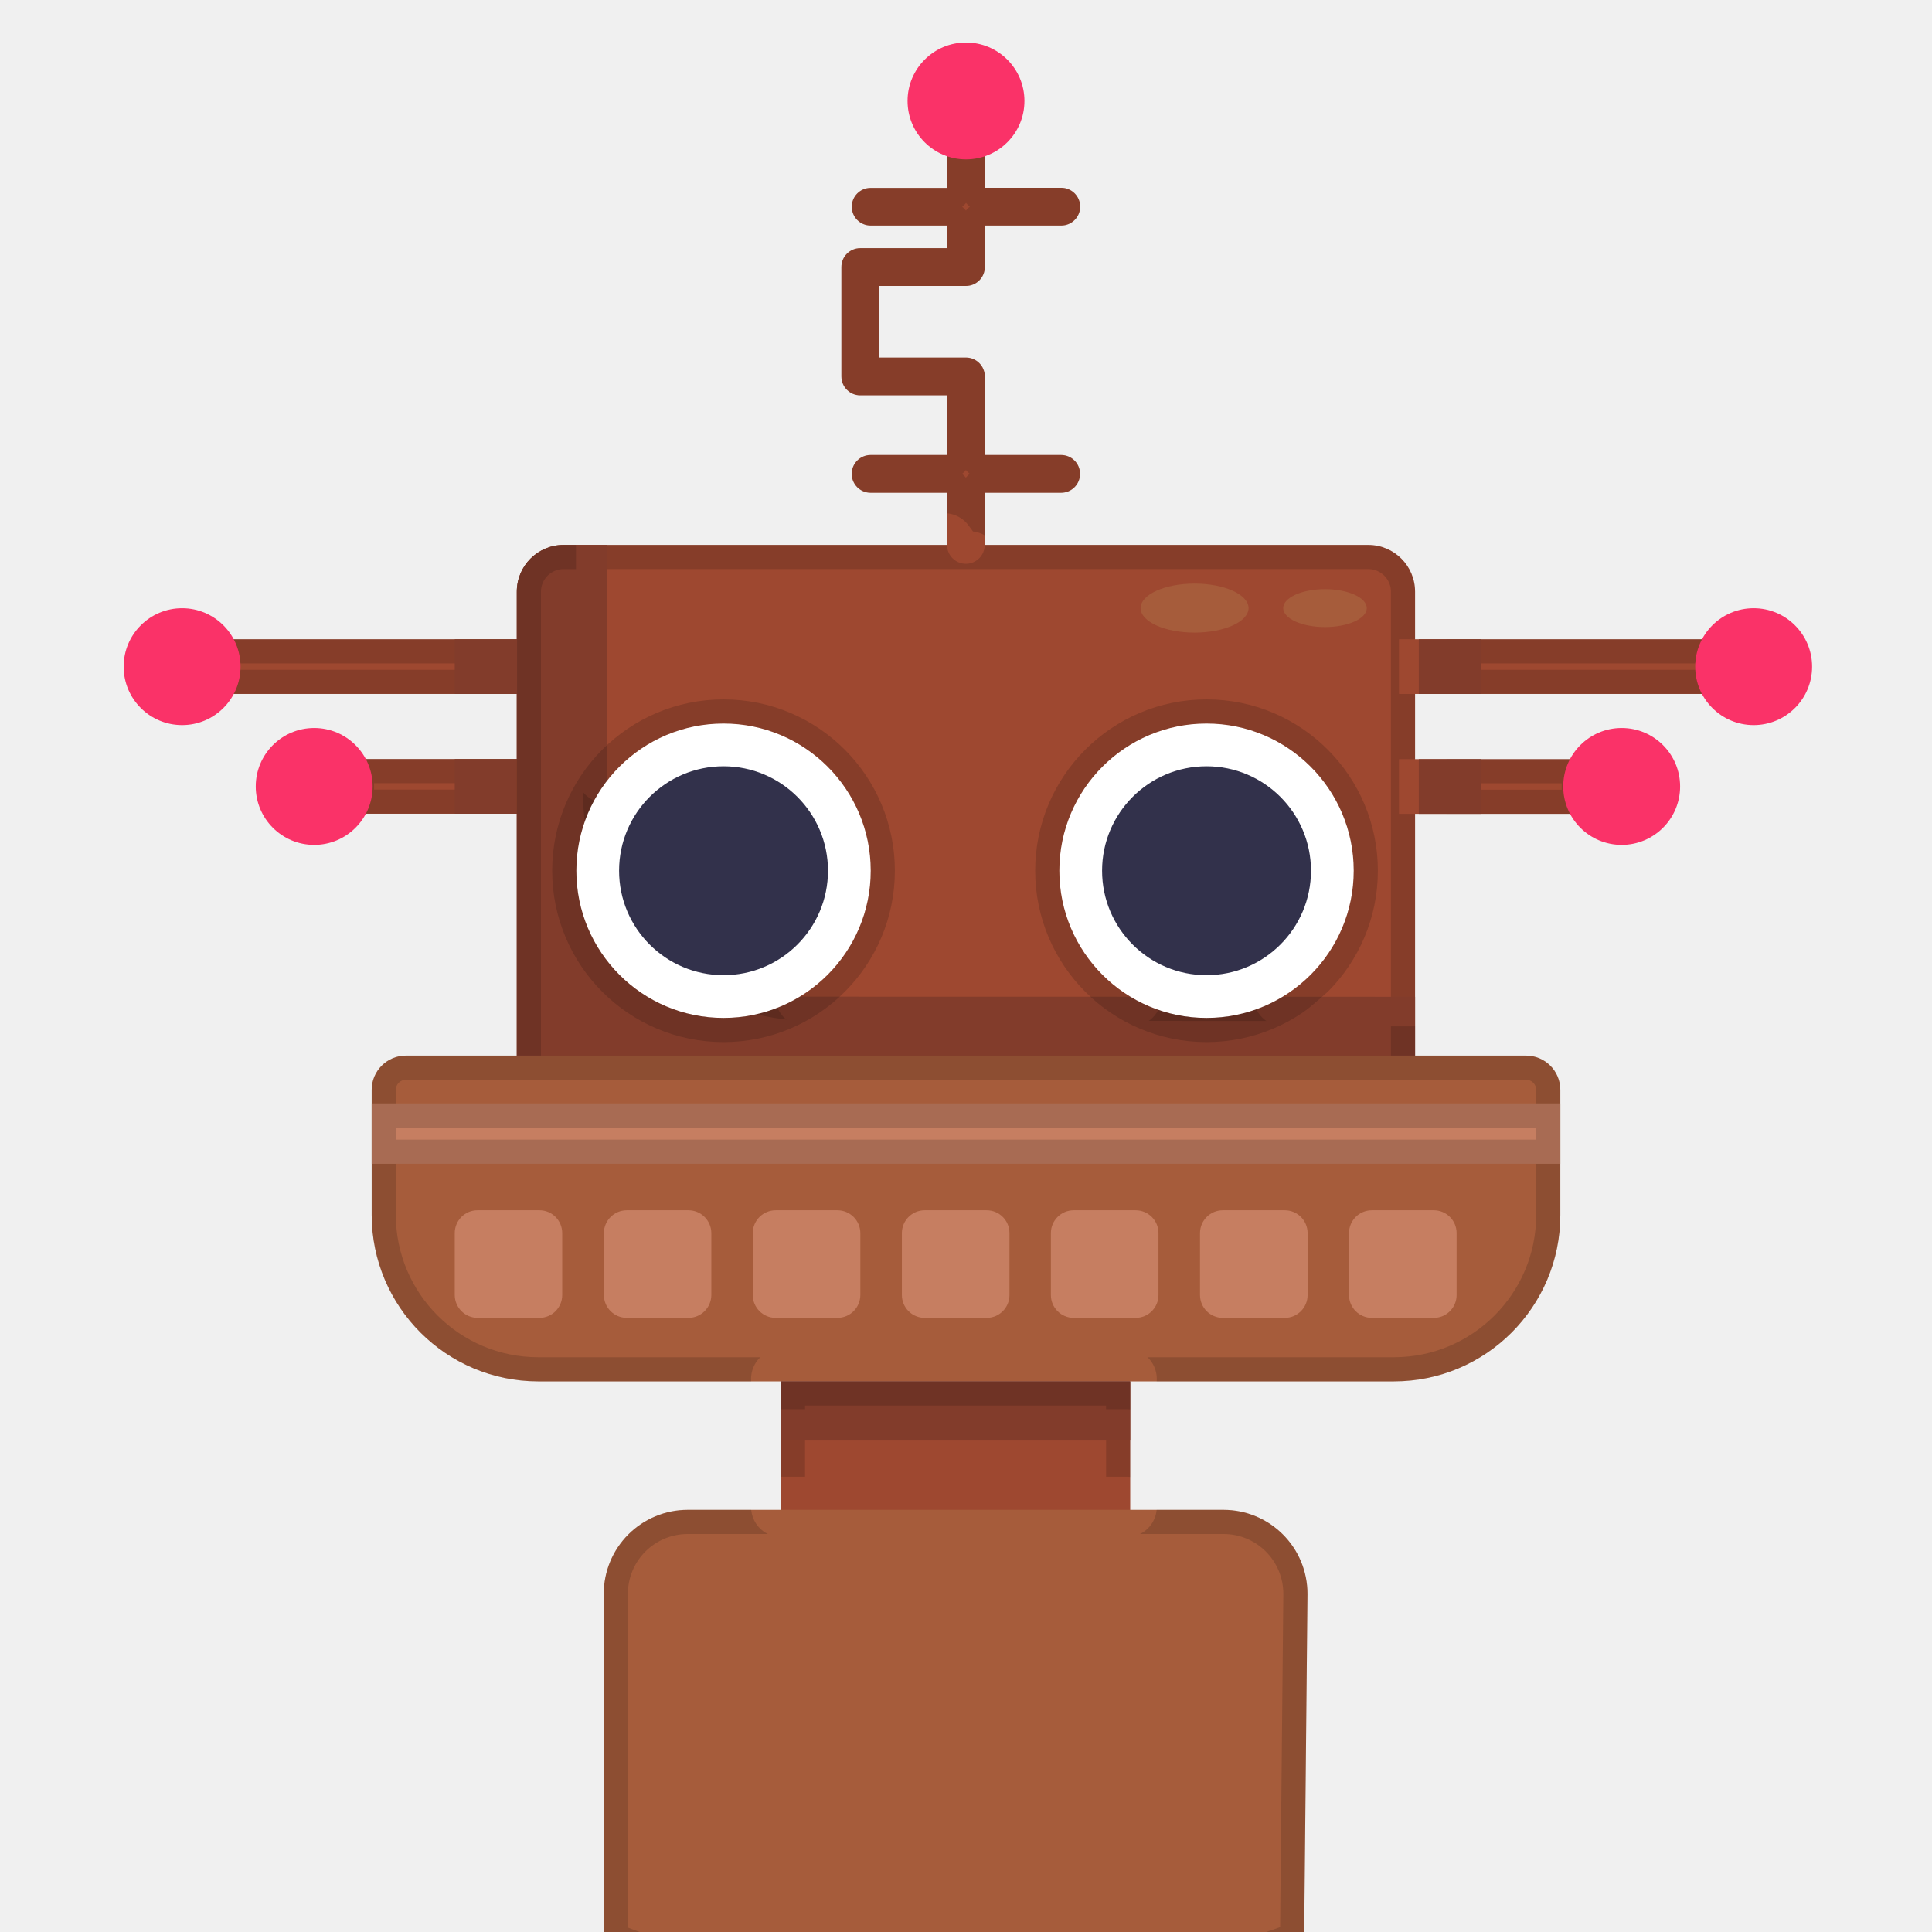
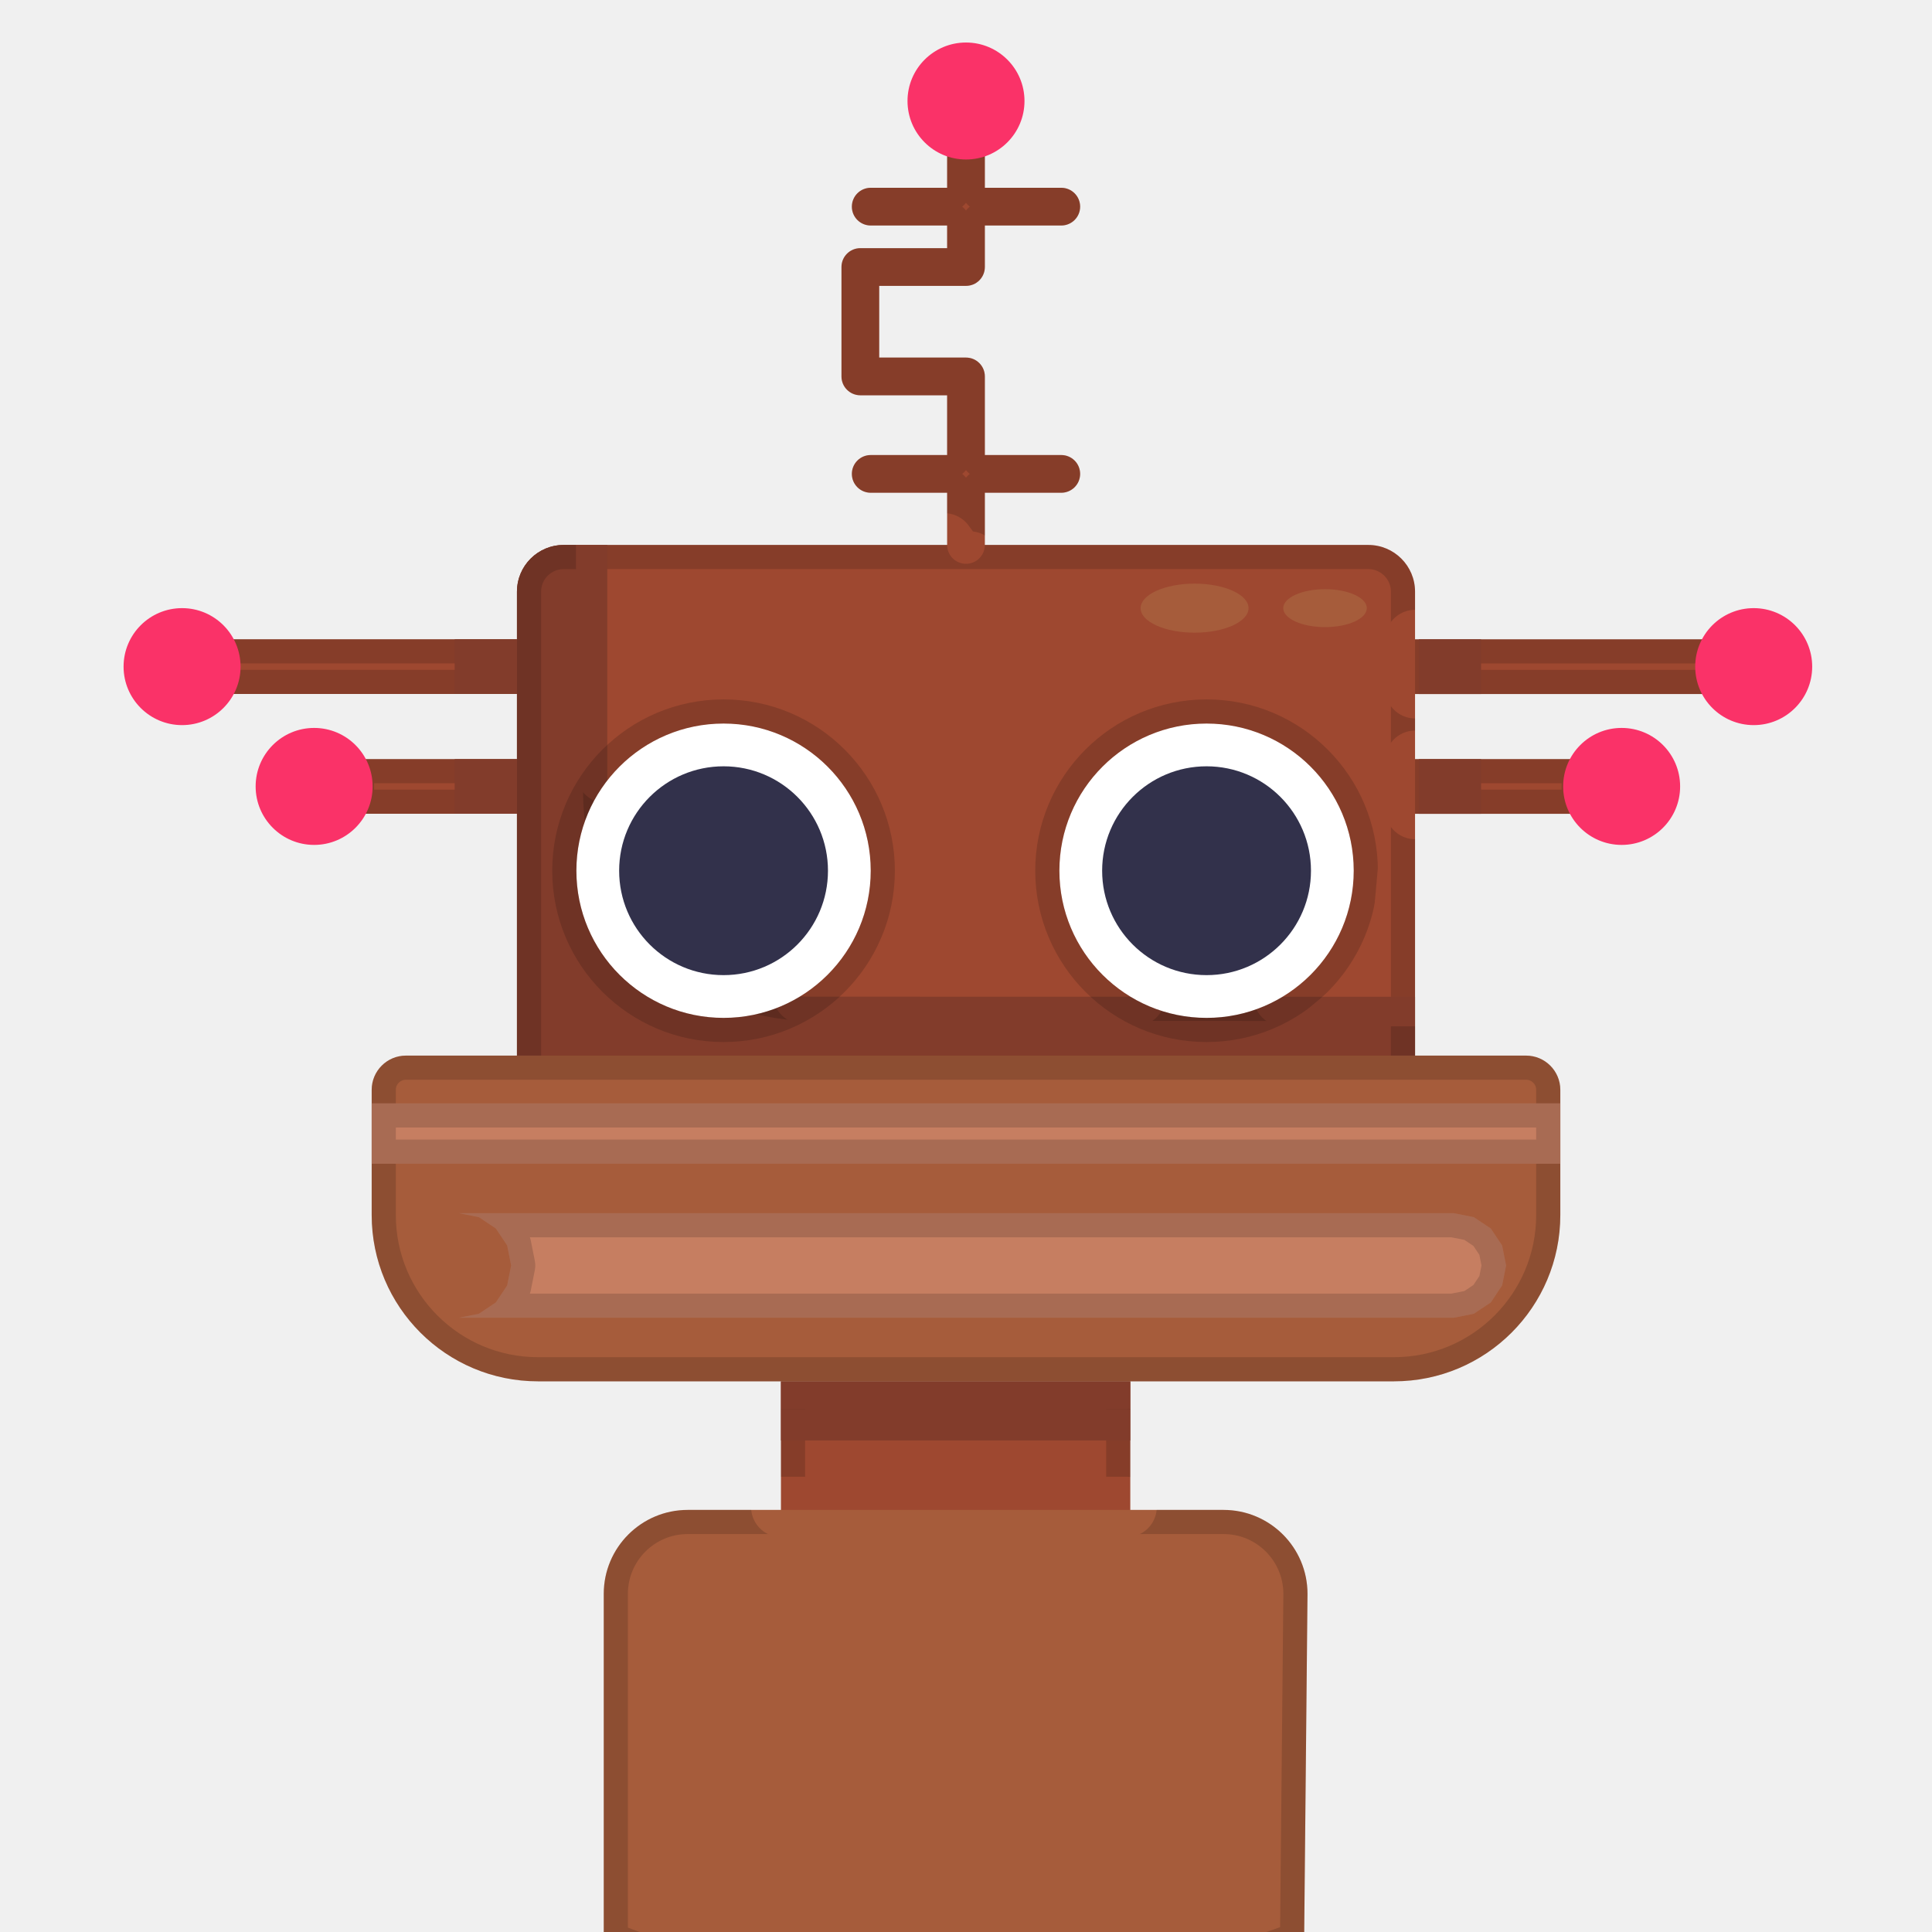
- <svg xmlns="http://www.w3.org/2000/svg" id="Layer_1" viewBox="0 0 160 160">
-   <style>.abc{stroke:#000}.abc,.abk,.abl{fill:none;stroke-linejoin:round}.abl{stroke:#000;stroke-opacity:.15;stroke-width:4}.abc,.abk{stroke-width:5;stroke-linecap:round}.abk{stroke:#fff}.cls-1{fill:#fa3268}.cls-2{fill:#32314b}.cls-3{fill:#c67e61}.cls-6{fill:#a65c3b}.cls-7{fill:#823c2b}</style>
-   <g id="Avatars">
-     <g id="Artboard">
-       <g id="Robots">
-         <g id="Robot-Avatars_25">
-           <g id="Icons">
-             <g fill="#9e4830">
-               <rect id="ab0" width="15.47" height="4.53" x="28.98" y="62.86" />
-             </g>
-             <mask id="am0" width="240" height="240" x="-40" y="-40" maskUnits="userSpaceOnUse">
-               <use fill="#fff" href="#ab0" />
-             </mask>
-             <use class="abl" href="#ab0" mask="url(#am0)" />
-             <rect id="Rectangle-2" width="5.16" height="4.53" x="37.66" y="62.86" class="cls-7" />
-             <circle id="Oval" cx="26.02" cy="65.13" r="4.84" class="cls-1" />
-             <g fill="#9e4830">
-               <rect id="ab3" width="27.19" height="4.53" x="17.27" y="52.94" />
-             </g>
-             <mask id="am3" width="240" height="240" x="-40" y="-40" maskUnits="userSpaceOnUse">
-               <use fill="#fff" href="#ab3" />
-             </mask>
-             <use class="abl" href="#ab3" mask="url(#am3)" />
-             <g fill="#9e4830">
-               <path id="ab4" d="M46.68 45.13h66.64a3.87 3.87 0 0 1 3.87 3.87v40.66H42.8V49a3.87 3.87 0 0 1 3.87-3.87" />
-             </g>
-             <mask id="am4" width="240" height="240" x="-40" y="-40" maskUnits="userSpaceOnUse">
-               <use fill="#fff" href="#ab4" />
-             </mask>
-             <use class="abl" href="#ab4" mask="url(#am4)" />
-             <g fill="#823c2b">
-               <path id="ab5" d="M117.19 82.55v7.1H42.8V49a3.87 3.87 0 0 1 3.87-3.87h3.61v20.54c0 9.31 7.56 16.87 16.88 16.87z" />
-             </g>
-             <mask id="am5" width="240" height="240" x="-40" y="-40" maskUnits="userSpaceOnUse">
-               <use fill="#fff" href="#ab5" />
-               <polyline points="50.2,45.0 50.2,64.0" class="abc" />
-               <polyline points="66.7,82.5 93.7,82.5" class="abc" />
-               <polyline points="106.3,82.5 117.0,82.5" class="abc" />
-             </mask>
-             <use class="abl" href="#ab5" mask="url(#am5)" />
-             <g fill="#a65c3b">
-               <path id="ab6" d="M33.62 87.42h92.76a2.84 2.84 0 0 1 2.84 2.84v10.36c0 7.6-6.17 13.78-13.78 13.78H44.56a13.8 13.8 0 0 1-13.78-13.78V90.26a2.84 2.84 0 0 1 2.84-2.84" />
-             </g>
-             <mask id="am6" width="240" height="240" x="-40" y="-40" maskUnits="userSpaceOnUse">
-               <use fill="#fff" href="#ab6" />
-               <polyline points="93.3,114.2 64.7,114.2" class="abc" />
-             </mask>
-             <use class="abl" href="#ab6" mask="url(#am6)" />
-             <g fill="#fff">
-               <circle id="ab7" cx="59.92" cy="72.11" r="12.19" />
-             </g>
-             <mask id="ao7" width="240" height="240" x="-40" y="-40" maskUnits="userSpaceOnUse">
-               <polyline points="61.3,84.2 58.3,84.2 54.0,82.8 48.8,77.7 47.5,70.7 50.0,64.5" class="abk" />
-               <polyline points="50.2,64.3 53.3,61.5 57.3,59.8 63.3,60.2 68.8,63.7 71.5,68.3 71.8,74.3 69.8,79.0 66.0,82.5" class="abk" />
-               <polyline points="65.7,82.5 61.3,84.2" class="abk" />
-               <use href="#ab7" />
-             </mask>
-             <use class="abl" href="#ab7" mask="url(#ao7)" />
-             <circle id="Oval-3" cx="59.92" cy="72.11" r="8.65" class="cls-2" />
-             <g fill="#fff">
-               <circle id="ab9" cx="99.92" cy="72.11" r="12.19" />
-             </g>
-             <mask id="ao9" width="240" height="240" x="-40" y="-40" maskUnits="userSpaceOnUse">
-               <polyline points="101.3,84.2 98.3,84.2 93.8,82.7" class="abk" />
-               <polyline points="93.7,82.5 88.8,77.7 87.5,70.7 89.8,64.7 93.3,61.5 97.3,59.8 102.0,59.8 105.7,61.2 108.8,63.7 111.2,67.3 111.8,69.7 111.5,75.7 109.8,79.0 105.7,82.5" class="abk" />
-               <polyline points="105.5,82.7 101.3,84.2" class="abk" />
-               <use href="#ab9" />
-             </mask>
-             <use class="abl" href="#ab9" mask="url(#ao9)" />
-             <circle id="Oval-5" cx="99.92" cy="72.11" r="8.65" class="cls-2" />
-             <path id="Rectangle-4" d="M39.54 100.23h5.14c1.04 0 1.88.85 1.88 1.89v5.13c0 1.04-.84 1.89-1.89 1.89h-5.13a1.9 1.9 0 0 1-1.88-1.9v-5.12c0-1.04.84-1.89 1.88-1.89" class="cls-3" />
-             <path id="Rectangle-5" d="M51.89 100.23h5.13a1.9 1.9 0 0 1 1.89 1.89v5.13a1.9 1.9 0 0 1-1.9 1.89H51.9a1.9 1.9 0 0 1-1.89-1.9v-5.12a1.9 1.9 0 0 1 1.89-1.89" class="cls-3" />
-             <path id="Rectangle-6" d="M64.23 100.23h5.13a1.9 1.9 0 0 1 1.89 1.89v5.13a1.9 1.9 0 0 1-1.89 1.89h-5.13a1.9 1.9 0 0 1-1.89-1.9v-5.12a1.9 1.9 0 0 1 1.9-1.89" class="cls-3" />
-             <rect id="Rectangle-7" width="8.91" height="8.91" x="74.69" y="100.23" class="cls-3" rx="1.89" ry="1.89" />
-             <rect id="Rectangle-8" width="8.91" height="8.91" x="87.03" y="100.23" class="cls-3" rx="1.89" ry="1.89" />
-             <rect id="Rectangle-9" width="8.91" height="8.91" x="99.38" y="100.23" class="cls-3" rx="1.89" ry="1.89" />
-             <rect id="Rectangle-10" width="8.91" height="8.91" x="111.72" y="100.23" class="cls-3" rx="1.89" ry="1.89" />
-             <g fill="#c67e61">
-               <rect id="ab18" width="98.44" height="5" x="30.78" y="91.38" />
-             </g>
-             <mask id="am18" width="240" height="240" x="-40" y="-40" maskUnits="userSpaceOnUse">
-               <use fill="#fff" href="#ab18" />
-             </mask>
-             <use class="abl" href="#ab18" mask="url(#am18)" />
-             <rect id="Rectangle-12" width="5.16" height="4.53" x="37.66" y="52.94" class="cls-7" />
-             <circle id="Oval-6" cx="15.08" cy="55.21" r="4.84" class="cls-1" />
-             <g fill="#9e4830">
-               <rect id="ab21" width="27.19" height="4.53" x="115.86" y="52.94" />
-             </g>
-             <mask id="am21" width="240" height="240" x="-40" y="-40" maskUnits="userSpaceOnUse">
-               <use fill="#fff" href="#ab21" />
-               <polyline points="117.3,57.2 115.8,57.0 115.8,53.0 117.3,52.8" class="abc" />
-             </mask>
-             <use class="abl" href="#ab21" mask="url(#am21)" />
-             <rect id="Rectangle-14" width="5.16" height="4.53" x="117.5" y="52.94" class="cls-7" />
-             <g fill="#9e4830">
-               <rect id="ab23" width="15.47" height="4.53" x="115.86" y="62.87" />
-             </g>
-             <mask id="am23" width="240" height="240" x="-40" y="-40" maskUnits="userSpaceOnUse">
-               <use fill="#fff" href="#ab23" />
-               <polyline points="117.3,67.2 115.8,67.0 115.8,63.0 117.3,62.8" class="abc" />
-             </mask>
-             <use class="abl" href="#ab23" mask="url(#am23)" />
-             <rect id="Rectangle-16" width="5.16" height="4.53" x="117.5" y="62.87" class="cls-7" />
-             <circle id="Oval-7" cx="145.23" cy="55.21" r="4.84" class="cls-1" />
-             <circle id="Oval-8" cx="134.3" cy="65.13" r="4.84" class="cls-1" />
-             <g fill="#9e4830">
-               <path id="ab27" d="M87.9 37.68h-6.34v-6.5c0-.87-.7-1.57-1.56-1.57h-7.19v-5.93H80c.86 0 1.56-.7 1.56-1.57v-3.43h6.33a1.56 1.56 0 1 0 0-3.13h-6.33V9.66a1.56 1.56 0 0 0-3.12 0v5.9H72.1a1.56 1.56 0 1 0 0 3.12h6.33v1.87h-7.19c-.86 0-1.56.7-1.56 1.56v9.06c0 .87.7 1.57 1.56 1.57h7.19v4.94H72.1a1.56 1.56 0 1 0 0 3.13h6.33v4.32a1.56 1.56 0 0 0 3.12 0v-4.32h6.33a1.56 1.56 0 1 0 0-3.13" />
-             </g>
-             <mask id="am27" width="240" height="240" x="-40" y="-40" maskUnits="userSpaceOnUse">
-               <use fill="#fff" href="#ab27" />
-               <polyline points="80.3,46.5 79.3,46.5 78.2,45.0" class="abc" />
-             </mask>
-             <use class="abl" href="#ab27" mask="url(#am27)" />
-             <ellipse id="Oval-9" cx="98.93" cy="50.36" class="cls-6" rx="4.47" ry="2.03" />
-             <ellipse id="Oval-10" cx="109.73" cy="50.36" class="cls-6" rx="3.46" ry="1.57" />
-             <g fill="#9e4830">
-               <rect id="ab30" width="28.93" height="10.68" x="64.67" y="114.4" />
-             </g>
-             <mask id="am30" width="240" height="240" x="-40" y="-40" maskUnits="userSpaceOnUse">
-               <use fill="#fff" href="#ab30" />
-               <polyline points="93.3,124.8 64.7,124.8" class="abc" />
-             </mask>
-             <use class="abl" href="#ab30" mask="url(#am30)" />
-             <g fill="#a65c3b">
-               <path id="ab31" d="M108 161c-18.83 7.08-39.34 7.52-58 0v-29a6.95 6.95 0 0 1 6.95-6.96h44.38a6.95 6.95 0 0 1 6.95 6.96z" />
-             </g>
-             <mask id="am31" width="240" height="240" x="-40" y="-40" maskUnits="userSpaceOnUse">
-               <use fill="#fff" href="#ab31" />
-               <polyline points="64.7,124.8 93.3,124.8" class="abc" />
-             </mask>
-             <use class="abl" href="#ab31" mask="url(#am31)" />
-             <g fill="#823c2b">
-               <rect id="ab32" width="28.93" height="4.9" x="64.67" y="114.4" />
-             </g>
-             <mask id="am32" width="240" height="240" x="-40" y="-40" maskUnits="userSpaceOnUse">
-               <use fill="#fff" href="#ab32" />
-               <polyline points="93.3,119.2 64.7,119.2" class="abc" />
-             </mask>
-             <use class="abl" href="#ab32" mask="url(#am32)" />
-             <circle id="Oval-11" cx="80" cy="8.36" r="4.84" class="cls-1" />
-           </g>
-         </g>
-       </g>
-     </g>
+ <svg xmlns="http://www.w3.org/2000/svg" viewBox="0 0 160 160">
+   <style>.abl{fill:none;stroke:#000;stroke-opacity:0.15;stroke-width:4;stroke-linejoin:round}.abc,.abk{fill:none;stroke:#000;stroke-width:5;stroke-linecap:round;stroke-linejoin:round}.abk{stroke:#fff}.abm{stroke-opacity:0.35}</style>
+   <defs>
+     <style>.s0{fill:#9e4830}.s1{fill:#a65c3b}.s2{fill:#823c2b}.s3{fill:#fa3268}.s4{fill:#c67e61}.s5{fill:#ffffff}.s6{fill:#32314b}.s7{fill:#27273d}</style>
+   </defs>
+   <g fill="#9e4830">
+     <path d="M64.675 125.08C64.675 125.08 64.675 114.395 64.675 114.395C64.675 114.395 93.606 114.395 93.606 114.395C93.606 114.395 93.606 125.08 93.606 125.08C93.606 125.08 64.675 125.08 64.675 125.08Z" id="ab0" />
  </g>
+   <mask id="am0" maskUnits="userSpaceOnUse" x="-40" y="-40" width="240" height="240">
+     <use href="#ab0" fill="#fff" />
+     <polyline class="abc" points="93.3,124.8 64.7,124.8" />
+   </mask>
+   <use class="abl" href="#ab0" mask="url(#am0)" />
+   <g fill="#a65c3b">
+     <path d="M108 161.001C89.174 168.084 68.657 168.519 50 161.001C50 161.001 50 131.997 50 131.997C50 128.157 53.113 125.045 56.953 125.045C56.953 125.045 101.329 125.045 101.329 125.045C105.169 125.045 108.282 128.157 108.282 131.997C108.282 131.997 108 161.001 108 161.001Z" id="ab1" />
+   </g>
+   <mask id="am1" maskUnits="userSpaceOnUse" x="-40" y="-40" width="240" height="240">
+     <use href="#ab1" fill="#fff" />
+     <polyline class="abc" points="64.7,124.8 93.3,124.8" />
+   </mask>
+   <use class="abl" href="#ab1" mask="url(#am1)" />
+   <g fill="#823c2b">
+     <path d="M64.675 119.292C64.675 119.292 64.675 114.396 64.675 114.396C64.675 114.396 93.606 114.396 93.606 114.396C93.606 114.396 93.606 119.292 93.606 119.292C93.606 119.292 64.675 119.292 64.675 119.292Z" id="ab2" />
+   </g>
+   <mask id="am2" maskUnits="userSpaceOnUse" x="-40" y="-40" width="240" height="240">
+     <use href="#ab2" fill="#fff" />
+     <polyline class="abc" points="93.3,119.2 64.7,119.2" />
+     <polyline class="abc" points="64.7,114.2 93.3,114.2" />
+   </mask>
+   <use class="abl" href="#ab2" mask="url(#am2)" />
+   <g fill="#9e4830">
+     <path d="M115.859 57.476C115.859 57.476 115.859 52.945 115.859 52.945C115.859 52.945 143.047 52.945 143.047 52.945C143.047 52.945 143.047 57.476 143.047 57.476C143.047 57.476 115.859 57.476 115.859 57.476Z" id="ab3" />
+   </g>
+   <mask id="am3" maskUnits="userSpaceOnUse" x="-40" y="-40" width="240" height="240">
+     <use href="#ab3" fill="#fff" />
+   </mask>
+   <use class="abl" href="#ab3" mask="url(#am3)" />
+   <path class="s2" d="M117.5 57.476C117.5 57.476 117.5 52.945 117.5 52.945C117.5 52.945 122.656 52.945 122.656 52.945C122.656 52.945 122.656 57.476 122.656 57.476C122.656 57.476 117.5 57.476 117.5 57.476Z" />
+   <path class="s3" d="M140.39 55.207C140.39 52.532 142.559 50.363 145.234 50.363C147.909 50.363 150.078 52.532 150.078 55.207C150.078 57.882 147.909 60.051 145.234 60.051C142.559 60.051 140.39 57.882 140.39 55.207Z" />
+   <g fill="#9e4830">
+     <path d="M115.859 67.397C115.859 67.397 115.859 62.866 115.859 62.866C115.859 62.866 131.329 62.866 131.329 62.866C131.329 62.866 131.329 67.397 131.329 67.397C131.329 67.397 115.859 67.397 115.859 67.397Z" id="ab6" />
+   </g>
+   <mask id="am6" maskUnits="userSpaceOnUse" x="-40" y="-40" width="240" height="240">
+     <use href="#ab6" fill="#fff" />
+   </mask>
+   <use class="abl" href="#ab6" mask="url(#am6)" />
+   <path class="s2" d="M117.5 67.397C117.5 67.397 117.5 62.866 117.5 62.866C117.5 62.866 122.656 62.866 122.656 62.866C122.656 62.866 122.656 67.397 122.656 67.397C122.656 67.397 117.5 67.397 117.5 67.397Z" />
+   <path class="s3" d="M129.453 65.128C129.453 62.453 131.622 60.284 134.297 60.284C136.972 60.284 139.141 62.453 139.141 65.128C139.141 67.803 136.972 69.972 134.297 69.972C131.622 69.972 129.453 67.803 129.453 65.128Z" />
+   <g fill="#9e4830">
+     <path d="M28.983 67.394C28.983 67.394 28.983 62.863 28.983 62.863C28.983 62.863 44.453 62.863 44.453 62.863C44.453 62.863 44.453 67.394 44.453 67.394C44.453 67.394 28.983 67.394 28.983 67.394Z" id="ab9" />
+   </g>
+   <mask id="am9" maskUnits="userSpaceOnUse" x="-40" y="-40" width="240" height="240">
+     <use href="#ab9" fill="#fff" />
+   </mask>
+   <use class="abl" href="#ab9" mask="url(#am9)" />
+   <path class="s2" d="M37.656 67.394C37.656 67.394 37.656 62.863 37.656 62.863C37.656 62.863 42.812 62.863 42.812 62.863C42.812 62.863 42.812 67.394 42.812 67.394C42.812 67.394 37.656 67.394 37.656 67.394Z" />
+   <path class="s3" d="M21.171 65.128C21.171 62.453 23.34 60.284 26.015 60.284C28.69 60.284 30.859 62.453 30.859 65.128C30.859 67.803 28.69 69.972 26.015 69.972C23.34 69.972 21.171 67.803 21.171 65.128Z" />
+   <g fill="#9e4830">
+     <path d="M17.265 57.473C17.265 57.473 17.265 52.942 17.265 52.942C17.265 52.942 44.453 52.942 44.453 52.942C44.453 52.942 44.453 57.473 44.453 57.473C44.453 57.473 17.265 57.473 17.265 57.473Z" id="ab12" />
+   </g>
+   <mask id="am12" maskUnits="userSpaceOnUse" x="-40" y="-40" width="240" height="240">
+     <use href="#ab12" fill="#fff" />
+   </mask>
+   <use class="abl" href="#ab12" mask="url(#am12)" />
+   <path class="s2" d="M37.656 57.473C37.656 57.473 37.656 52.942 37.656 52.942C37.656 52.942 42.812 52.942 42.812 52.942C42.812 52.942 42.812 57.473 42.812 57.473C42.812 57.473 37.656 57.473 37.656 57.473Z" />
+   <path class="s3" d="M10.234 55.207C10.234 52.532 12.403 50.363 15.078 50.363C17.753 50.363 19.922 52.532 19.922 55.207C19.922 57.882 17.753 60.051 15.078 60.051C12.403 60.051 10.234 57.882 10.234 55.207Z" />
+   <g fill="#9e4830">
+     <path d="M46.681 45.13C46.681 45.13 113.319 45.13 113.319 45.13C115.456 45.13 117.188 46.863 117.188 48.999C117.188 48.999 117.188 89.658 117.188 89.658C117.188 89.658 42.812 89.658 42.812 89.658C42.812 89.658 42.812 48.999 42.812 48.999C42.812 46.863 44.544 45.13 46.681 45.13Z" id="ab15" />
+   </g>
+   <mask id="am15" maskUnits="userSpaceOnUse" x="-40" y="-40" width="240" height="240">
+     <use href="#ab15" fill="#fff" />
+     <polyline class="abc" points="117.2,53.0 117.2,57.0" />
+     <polyline class="abc" points="117.2,63.0 117.2,67.0" />
+   </mask>
+   <use class="abl" href="#ab15" mask="url(#am15)" />
+   <g fill="#823c2b">
+     <path d="M117.188 82.549C117.188 82.549 117.188 89.658 117.188 89.658C117.188 89.658 42.812 89.658 42.812 89.658C42.812 89.658 42.812 48.996 42.812 48.996C42.812 47.97 43.22 46.986 43.946 46.261C44.672 45.536 45.655 45.129 46.681 45.13C46.681 45.13 50.291 45.13 50.291 45.13C50.291 45.13 50.291 65.666 50.291 65.666C50.291 74.985 57.846 82.539 67.166 82.539C67.166 82.539 117.188 82.549 117.188 82.549Z" id="ab16" />
+   </g>
+   <mask id="am16" maskUnits="userSpaceOnUse" x="-40" y="-40" width="240" height="240">
+     <use href="#ab16" fill="#fff" />
+     <polyline class="abc" points="50.2,45.0 50.2,64.0" />
+     <polyline class="abc" points="66.5,82.3 94.0,82.5" />
+     <polyline class="abc" points="106.3,82.5 117.0,82.5" />
+   </mask>
+   <use class="abl" href="#ab16" mask="url(#am16)" />
+   <g fill="#a65c3b">
+     <path d="M33.619 87.42C33.619 87.42 126.381 87.42 126.381 87.42C127.948 87.42 129.219 88.69 129.219 90.257C129.219 90.257 129.219 100.622 129.219 100.622C129.219 108.229 123.052 114.396 115.444 114.396C115.444 114.396 44.556 114.396 44.556 114.396C36.948 114.396 30.781 108.229 30.781 100.622C30.781 100.622 30.781 90.257 30.781 90.257C30.781 88.69 32.052 87.42 33.619 87.42C33.619 87.42 33.619 87.42 33.619 87.42Z" id="ab17" />
+   </g>
+   <mask id="am17" maskUnits="userSpaceOnUse" x="-40" y="-40" width="240" height="240">
+     <use href="#ab17" fill="#fff" />
+   </mask>
+   <use class="abl" href="#ab17" mask="url(#am17)" />
+   <g fill="#c67e61">
+     <path d="M30.781 96.376C30.781 96.376 30.781 91.376 30.781 91.376C30.781 91.376 129.219 91.376 129.219 91.376C129.219 91.376 129.219 96.376 129.219 96.376C129.219 96.376 30.781 96.376 30.781 96.376Z" id="ab18" />
+   </g>
+   <mask id="am18" maskUnits="userSpaceOnUse" x="-40" y="-40" width="240" height="240">
+     <use href="#ab18" fill="#fff" />
+   </mask>
+   <use class="abl" href="#ab18" mask="url(#am18)" />
+   <g fill="#9e4830">
+     <path d="M87.89 37.684C87.89 37.684 81.562 37.684 81.562 37.684C81.562 37.684 81.562 31.175 81.562 31.175C81.562 30.312 80.863 29.612 80 29.612C80 29.612 72.812 29.612 72.812 29.612C72.812 29.612 72.812 23.675 72.812 23.675C72.812 23.675 80 23.675 80 23.675C80.863 23.675 81.562 22.976 81.562 22.113C81.562 22.113 81.562 18.676 81.562 18.676C81.562 18.676 87.89 18.676 87.89 18.676C88.753 18.676 89.453 17.977 89.453 17.114C89.453 16.251 88.753 15.551 87.89 15.551C87.89 15.551 81.562 15.551 81.562 15.551C81.562 15.551 81.562 9.664 81.562 9.664C81.562 8.801 80.863 8.102 80 8.102C79.137 8.102 78.437 8.801 78.437 9.664C78.437 9.664 78.437 15.551 78.437 15.551C78.437 15.551 72.109 15.551 72.109 15.551C71.246 15.551 70.547 16.251 70.547 17.114C70.547 17.977 71.246 18.676 72.109 18.676C72.109 18.676 78.437 18.676 78.437 18.676C78.437 18.676 78.437 20.551 78.437 20.551C78.437 20.551 71.25 20.551 71.25 20.551C70.387 20.551 69.687 21.25 69.687 22.113C69.687 22.113 69.687 31.175 69.687 31.175C69.687 32.038 70.387 32.737 71.25 32.737C71.25 32.737 78.437 32.737 78.437 32.737C78.437 32.737 78.437 37.684 78.437 37.684C78.437 37.684 72.109 37.684 72.109 37.684C71.246 37.684 70.547 38.383 70.547 39.246C70.547 40.109 71.246 40.808 72.109 40.808C72.109 40.808 78.437 40.808 78.437 40.808C78.437 40.808 78.437 45.13 78.437 45.13C78.437 45.993 79.137 46.692 80 46.692C80.863 46.692 81.562 45.993 81.562 45.13C81.562 45.13 81.562 40.808 81.562 40.808C81.562 40.808 87.89 40.808 87.89 40.808C88.753 40.808 89.453 40.109 89.453 39.246C89.453 38.383 88.753 37.684 87.89 37.684Z" id="ab19" />
+   </g>
+   <mask id="am19" maskUnits="userSpaceOnUse" x="-40" y="-40" width="240" height="240">
+     <use href="#ab19" fill="#fff" />
+     <polyline class="abc" points="80.3,46.5 79.3,46.5 78.2,45.0" />
+   </mask>
+   <use class="abl" href="#ab19" mask="url(#am19)" />
+   <path class="s1" d="M94.462 50.364C94.462 49.243 96.463 48.333 98.931 48.333C101.399 48.333 103.4 49.243 103.4 50.364C103.4 51.486 101.399 52.395 98.931 52.395C96.463 52.395 94.462 51.486 94.462 50.364Z" />
+   <path class="s1" d="M106.274 50.364C106.274 49.496 107.823 48.793 109.734 48.793C111.645 48.793 113.194 49.496 113.194 50.364C113.194 51.232 111.645 51.936 109.734 51.936C107.823 51.936 106.274 51.232 106.274 50.364Z" />
+   <path class="s3" d="M75.156 8.365C75.156 5.69 77.325 3.521 80 3.521C82.675 3.521 84.844 5.69 84.844 8.365C84.844 11.04 82.675 13.209 80 13.209C77.325 13.209 75.156 11.04 75.156 8.365Z" />
+   <g fill="#ffffff">
+     <path d="M47.734 72.109C47.734 65.378 53.191 59.921 59.922 59.921C66.653 59.921 72.11 65.378 72.11 72.109C72.11 78.84 66.653 84.297 59.922 84.297C53.191 84.297 47.734 78.84 47.734 72.109Z" id="ab23" />
+   </g>
+   <mask id="ao23" maskUnits="userSpaceOnUse" x="-40" y="-40" width="240" height="240">
+     <polyline class="abk" points="61.0,84.2 55.7,83.5 51.7,81.2 49.5,78.7 47.8,75.0 47.5,71.0 48.5,67.0 50.0,64.8" />
+     <polyline class="abk" points="50.2,64.7 52.3,62.2 57.3,59.8 64.3,60.5 68.5,63.3 71.5,68.3 71.8,74.3 69.5,79.3 66.3,82.2" />
+     <polyline class="abk" points="66.2,82.3 61.0,84.2" />
+     <use href="#ab23" fill="#000" />
+   </mask>
+   <use class="abl" href="#ab23" mask="url(#ao23)" />
+   <path class="s6" d="M51.275 72.109C51.275 67.334 55.146 63.462 59.922 63.462C64.698 63.462 68.569 67.334 68.569 72.109C68.569 76.885 64.698 80.756 59.922 80.756C55.146 80.756 51.275 76.885 51.275 72.109Z" />
+   <g fill="#ffffff">
+     <path d="M87.734 72.109C87.734 65.378 93.191 59.921 99.922 59.921C106.653 59.921 112.11 65.378 112.11 72.109C112.11 78.84 106.653 84.297 99.922 84.297C93.191 84.297 87.734 78.84 87.734 72.109Z" id="ab25" />
+   </g>
+   <mask id="ao25" maskUnits="userSpaceOnUse" x="-40" y="-40" width="240" height="240">
+     <polyline class="abk" points="101.0,84.2 96.7,83.8 94.2,82.7" />
+     <polyline class="abk" points="94.0,82.5 89.5,78.7 87.8,75.0 87.5,71.0 88.5,67.0 90.2,64.3 93.3,61.5 97.3,59.8 102.0,59.8 105.0,60.8 108.5,63.3 111.2,67.3 111.8,69.7 111.2,76.3 109.5,79.3 105.7,82.5" />
+     <polyline class="abk" points="105.5,82.7 101.0,84.2" />
+     <use href="#ab25" fill="#000" />
+   </mask>
+   <use class="abl" href="#ab25" mask="url(#ao25)" />
+   <path class="s6" d="M91.275 72.109C91.275 67.334 95.146 63.462 99.922 63.462C104.698 63.462 108.569 67.334 108.569 72.109C108.569 76.885 104.698 80.756 99.922 80.756C95.146 80.756 91.275 76.885 91.275 72.109Z" />
+   <g fill="#c67e61">
+     <path d="M38 109.13 L38.209 109.13 L38.813 109.13 L39.775 109.13 L41.06 109.13 L42.632 109.13 L44.456 109.13 L46.494 109.13 L48.712 109.13 L51.073 109.13 L53.541 109.13 L56.082 109.13 L58.658 109.13 L61.234 109.13 L63.775 109.13 L66.243 109.13 L68.604 109.13 L70.822 109.13 L72.86 109.13 L74.683 109.13 L76.255 109.13 L77.541 109.13 L78.503 109.13 L79.107 109.13 L79.316 109.13 L79.524 109.13 L80.124 109.13 L81.081 109.13 L82.359 109.13 L83.922 109.13 L85.735 109.13 L87.762 109.13 L89.967 109.13 L92.315 109.13 L94.77 109.13 L97.296 109.13 L99.858 109.13 L102.42 109.13 L104.946 109.13 L107.401 109.13 L109.749 109.13 L111.954 109.13 L113.981 109.13 L115.793 109.13 L117.357 109.13 L118.635 109.13 L119.592 109.13 L120.192 109.13 L120.4 109.13 L122.057 108.801 L123.462 107.862 L124.4 106.457 L124.73 104.8 L124.4 103.143 L123.462 101.738 L122.057 100.8 L120.4 100.47 L120.192 100.47 L119.592 100.47 L118.635 100.47 L117.357 100.47 L115.793 100.47 L113.981 100.47 L111.954 100.47 L109.749 100.47 L107.401 100.47 L104.946 100.47 L102.42 100.47 L99.858 100.47 L97.296 100.47 L94.77 100.47 L92.315 100.47 L89.967 100.47 L87.762 100.47 L85.735 100.47 L83.922 100.47 L82.359 100.47 L81.081 100.47 L80.124 100.47 L79.524 100.47 L79.316 100.47 L79.107 100.47 L78.503 100.47 L77.541 100.47 L76.255 100.47 L74.683 100.47 L72.86 100.47 L70.822 100.47 L68.604 100.47 L66.243 100.47 L63.775 100.47 L61.234 100.47 L58.658 100.47 L56.082 100.47 L53.541 100.47 L51.073 100.47 L48.712 100.47 L46.494 100.47 L44.456 100.47 L42.632 100.47 L41.06 100.47 L39.775 100.47 L38.813 100.47 L38.209 100.47 L38 100.47 L39.657 100.8 L41.062 101.738 L42 103.143 L42.33 104.8 L42 106.457 L41.062 107.862 L39.657 108.801Z" id="ab27" />
+   </g>
+   <mask id="am27" maskUnits="userSpaceOnUse" x="-40" y="-40" width="240" height="240">
+     <use href="#ab27" fill="#fff" />
+   </mask>
+   <use class="abl" href="#ab27" mask="url(#am27)" />
+   <path class="s0" d="M120.116 218.015C120.116 218.015 129.24 175.089 129.24 175.089C129.24 175.089 139.565 177.284 139.565 177.284C139.565 177.284 130.442 220.21 130.442 220.21C130.442 220.21 120.116 218.015 120.116 218.015Z" />
+   <path class="s6" d="M131.952 167.889C131.952 167.889 140.032 169.606 140.032 169.606C141.405 169.898 142.282 171.248 141.99 172.621C141.99 172.621 140.273 180.701 140.273 180.701C139.981 182.074 138.631 182.951 137.258 182.659C137.258 182.659 129.178 180.942 129.178 180.942C127.805 180.65 126.928 179.3 127.22 177.927C127.22 177.927 128.937 169.847 128.937 169.847C129.229 168.474 130.579 167.597 131.952 167.889Z" />
+   <path class="s7" d="M135.838 165.163C135.838 165.163 143.918 166.88 143.918 166.88C145.291 167.172 146.168 168.522 145.876 169.895C145.876 169.895 144.159 177.975 144.159 177.975C143.867 179.348 142.517 180.225 141.144 179.933C141.144 179.933 133.064 178.216 133.064 178.216C131.691 177.924 130.814 176.574 131.106 175.201C131.106 175.201 132.823 167.121 132.823 167.121C133.115 165.748 134.465 164.871 135.838 165.163Z" />
+   <path class="s0" d="M27.726 175.089C27.726 175.089 36.849 218.015 36.849 218.015C36.849 218.015 26.524 220.21 26.524 220.21C26.524 220.21 17.4 177.284 17.4 177.284C17.4 177.284 27.726 175.089 27.726 175.089Z" />
+   <path class="s6" d="M27.789 180.942C27.789 180.942 19.709 182.659 19.709 182.659C18.336 182.951 16.986 182.074 16.694 180.701C16.694 180.701 14.977 172.621 14.977 172.621C14.685 171.248 15.562 169.898 16.935 169.606C16.935 169.606 25.015 167.889 25.015 167.889C26.388 167.597 27.738 168.474 28.03 169.847C28.03 169.847 29.747 177.927 29.747 177.927C30.039 179.3 29.162 180.65 27.789 180.942Z" />
+   <path class="s7" d="M23.902 178.216C23.902 178.216 15.822 179.933 15.822 179.933C14.449 180.225 13.099 179.348 12.807 177.975C12.807 177.975 11.09 169.895 11.09 169.895C10.798 168.522 11.675 167.172 13.048 166.88C13.048 166.88 21.128 165.163 21.128 165.163C22.501 164.871 23.851 165.748 24.143 167.121C24.143 167.121 25.86 175.201 25.86 175.201C26.152 176.574 25.275 177.924 23.902 178.216Z" />
</svg>
